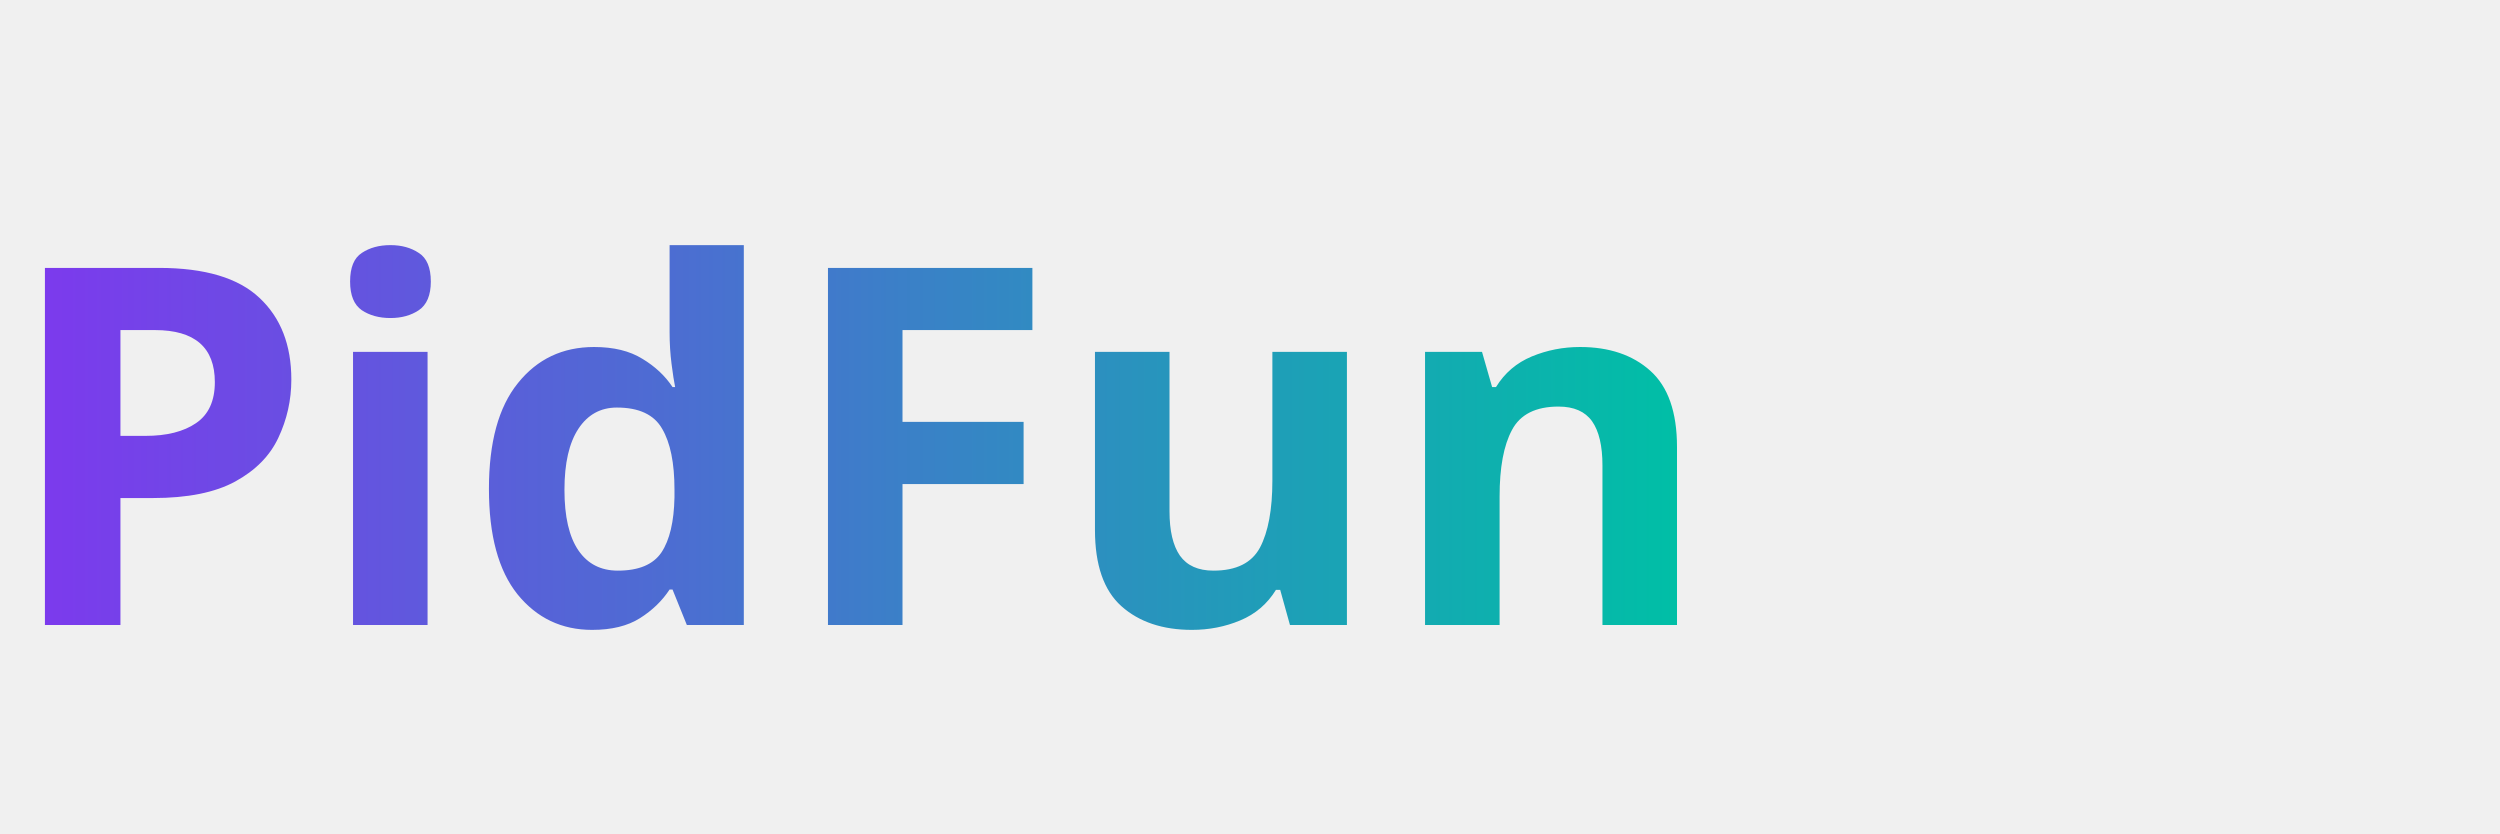
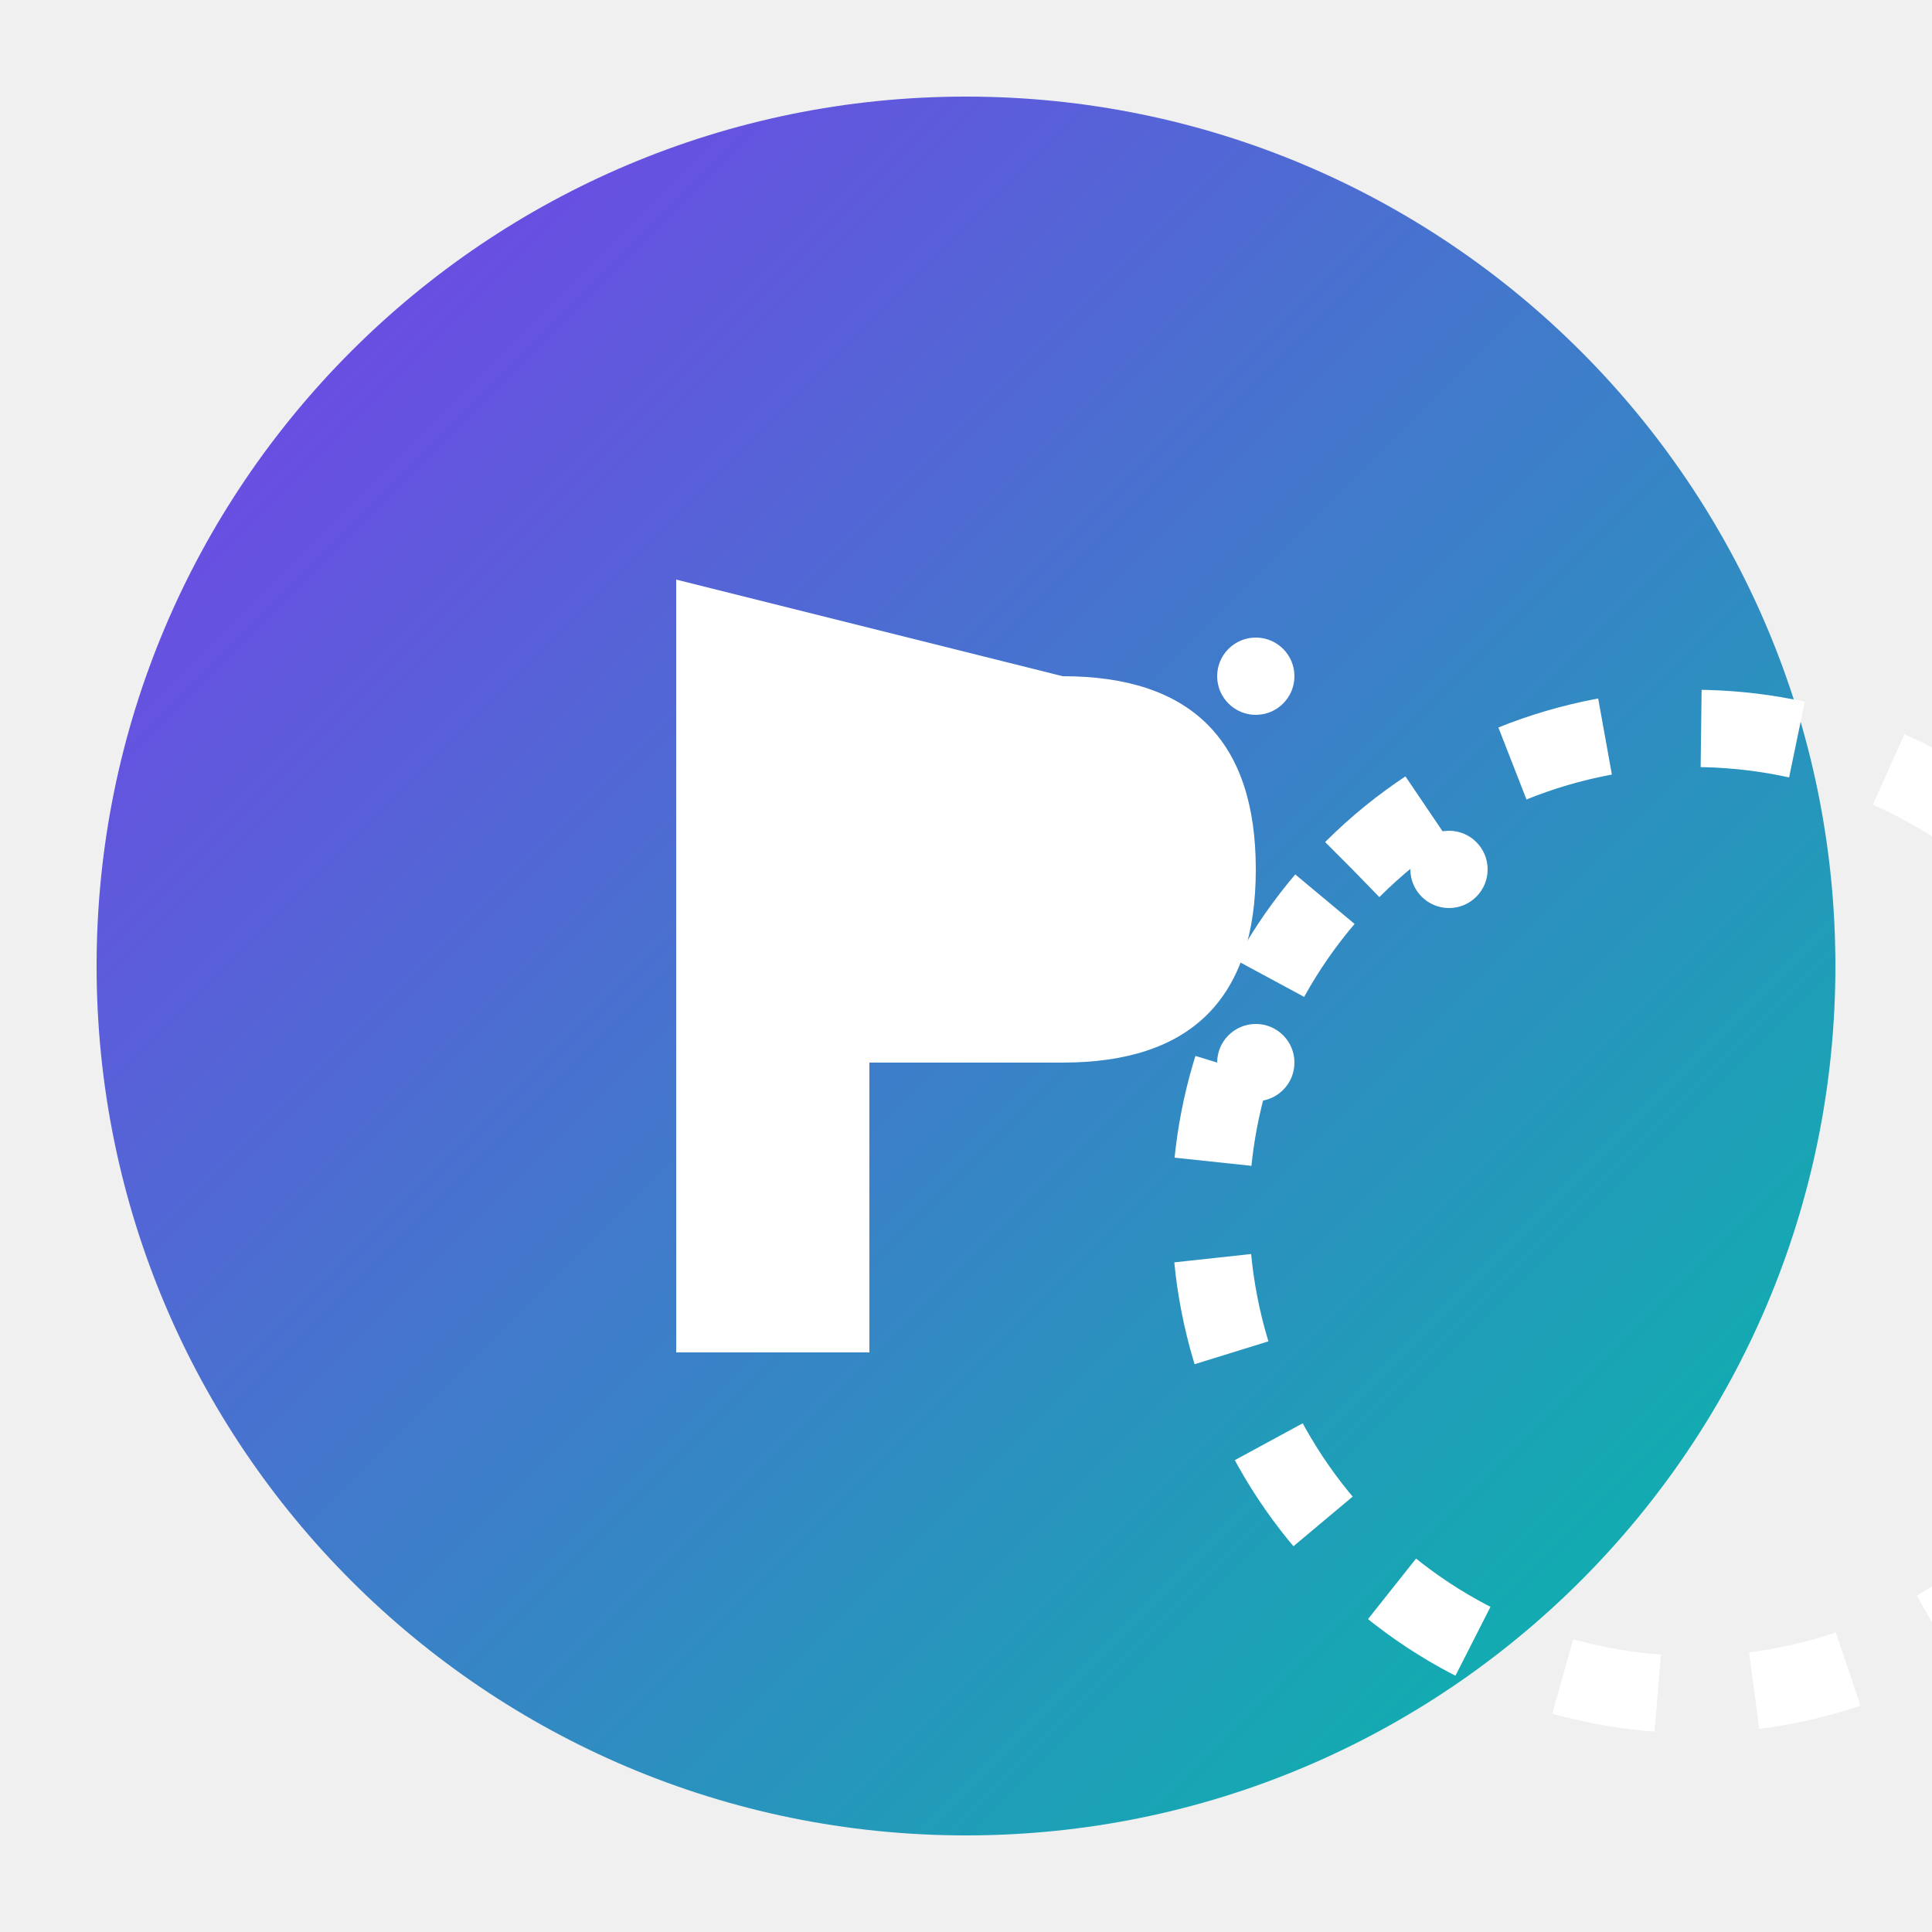
- <svg xmlns="http://www.w3.org/2000/svg" width="120" height="40" viewBox="0 0 120 40" fill="none">
+ <svg xmlns="http://www.w3.org/2000/svg" width="200" height="200" viewBox="0 0 200 200" version="1.1">
  <defs>
-     <linearGradient id="logoGradient" x1="0%" y1="0%" x2="100%" y2="0%">
+     <linearGradient id="logoGradient" x1="0%" y1="0%" x2="100%" y2="100%">
      <stop offset="0%" style="stop-color:#7C3AED;stop-opacity:1" />
      <stop offset="100%" style="stop-color:#00BFA6;stop-opacity:1" />
    </linearGradient>
  </defs>
-   <text x="0" y="30" font-family="system-ui, sans-serif" font-size="24" font-weight="bold" fill="url(#logoGradient)">PidFun</text>
+   <circle cx="100" cy="100" r="90" fill="url(#logoGradient)" />
+   <path d="M70 60 L70 140 L90 140 L90 110 L110 110 Q130 110 130 90 Q130 70 110 70 L70 60" fill="white" stroke="none" />
+   <path d="M140 90 A50 50 0 1 1 139.9 90.1" stroke="white" stroke-width="8" fill="none" stroke-dasharray="10,10" />
+   <circle cx="130" cy="70" r="4" fill="white" />
+   <circle cx="150" cy="90" r="4" fill="white" />
+   <circle cx="130" cy="110" r="4" fill="white" />
</svg>
